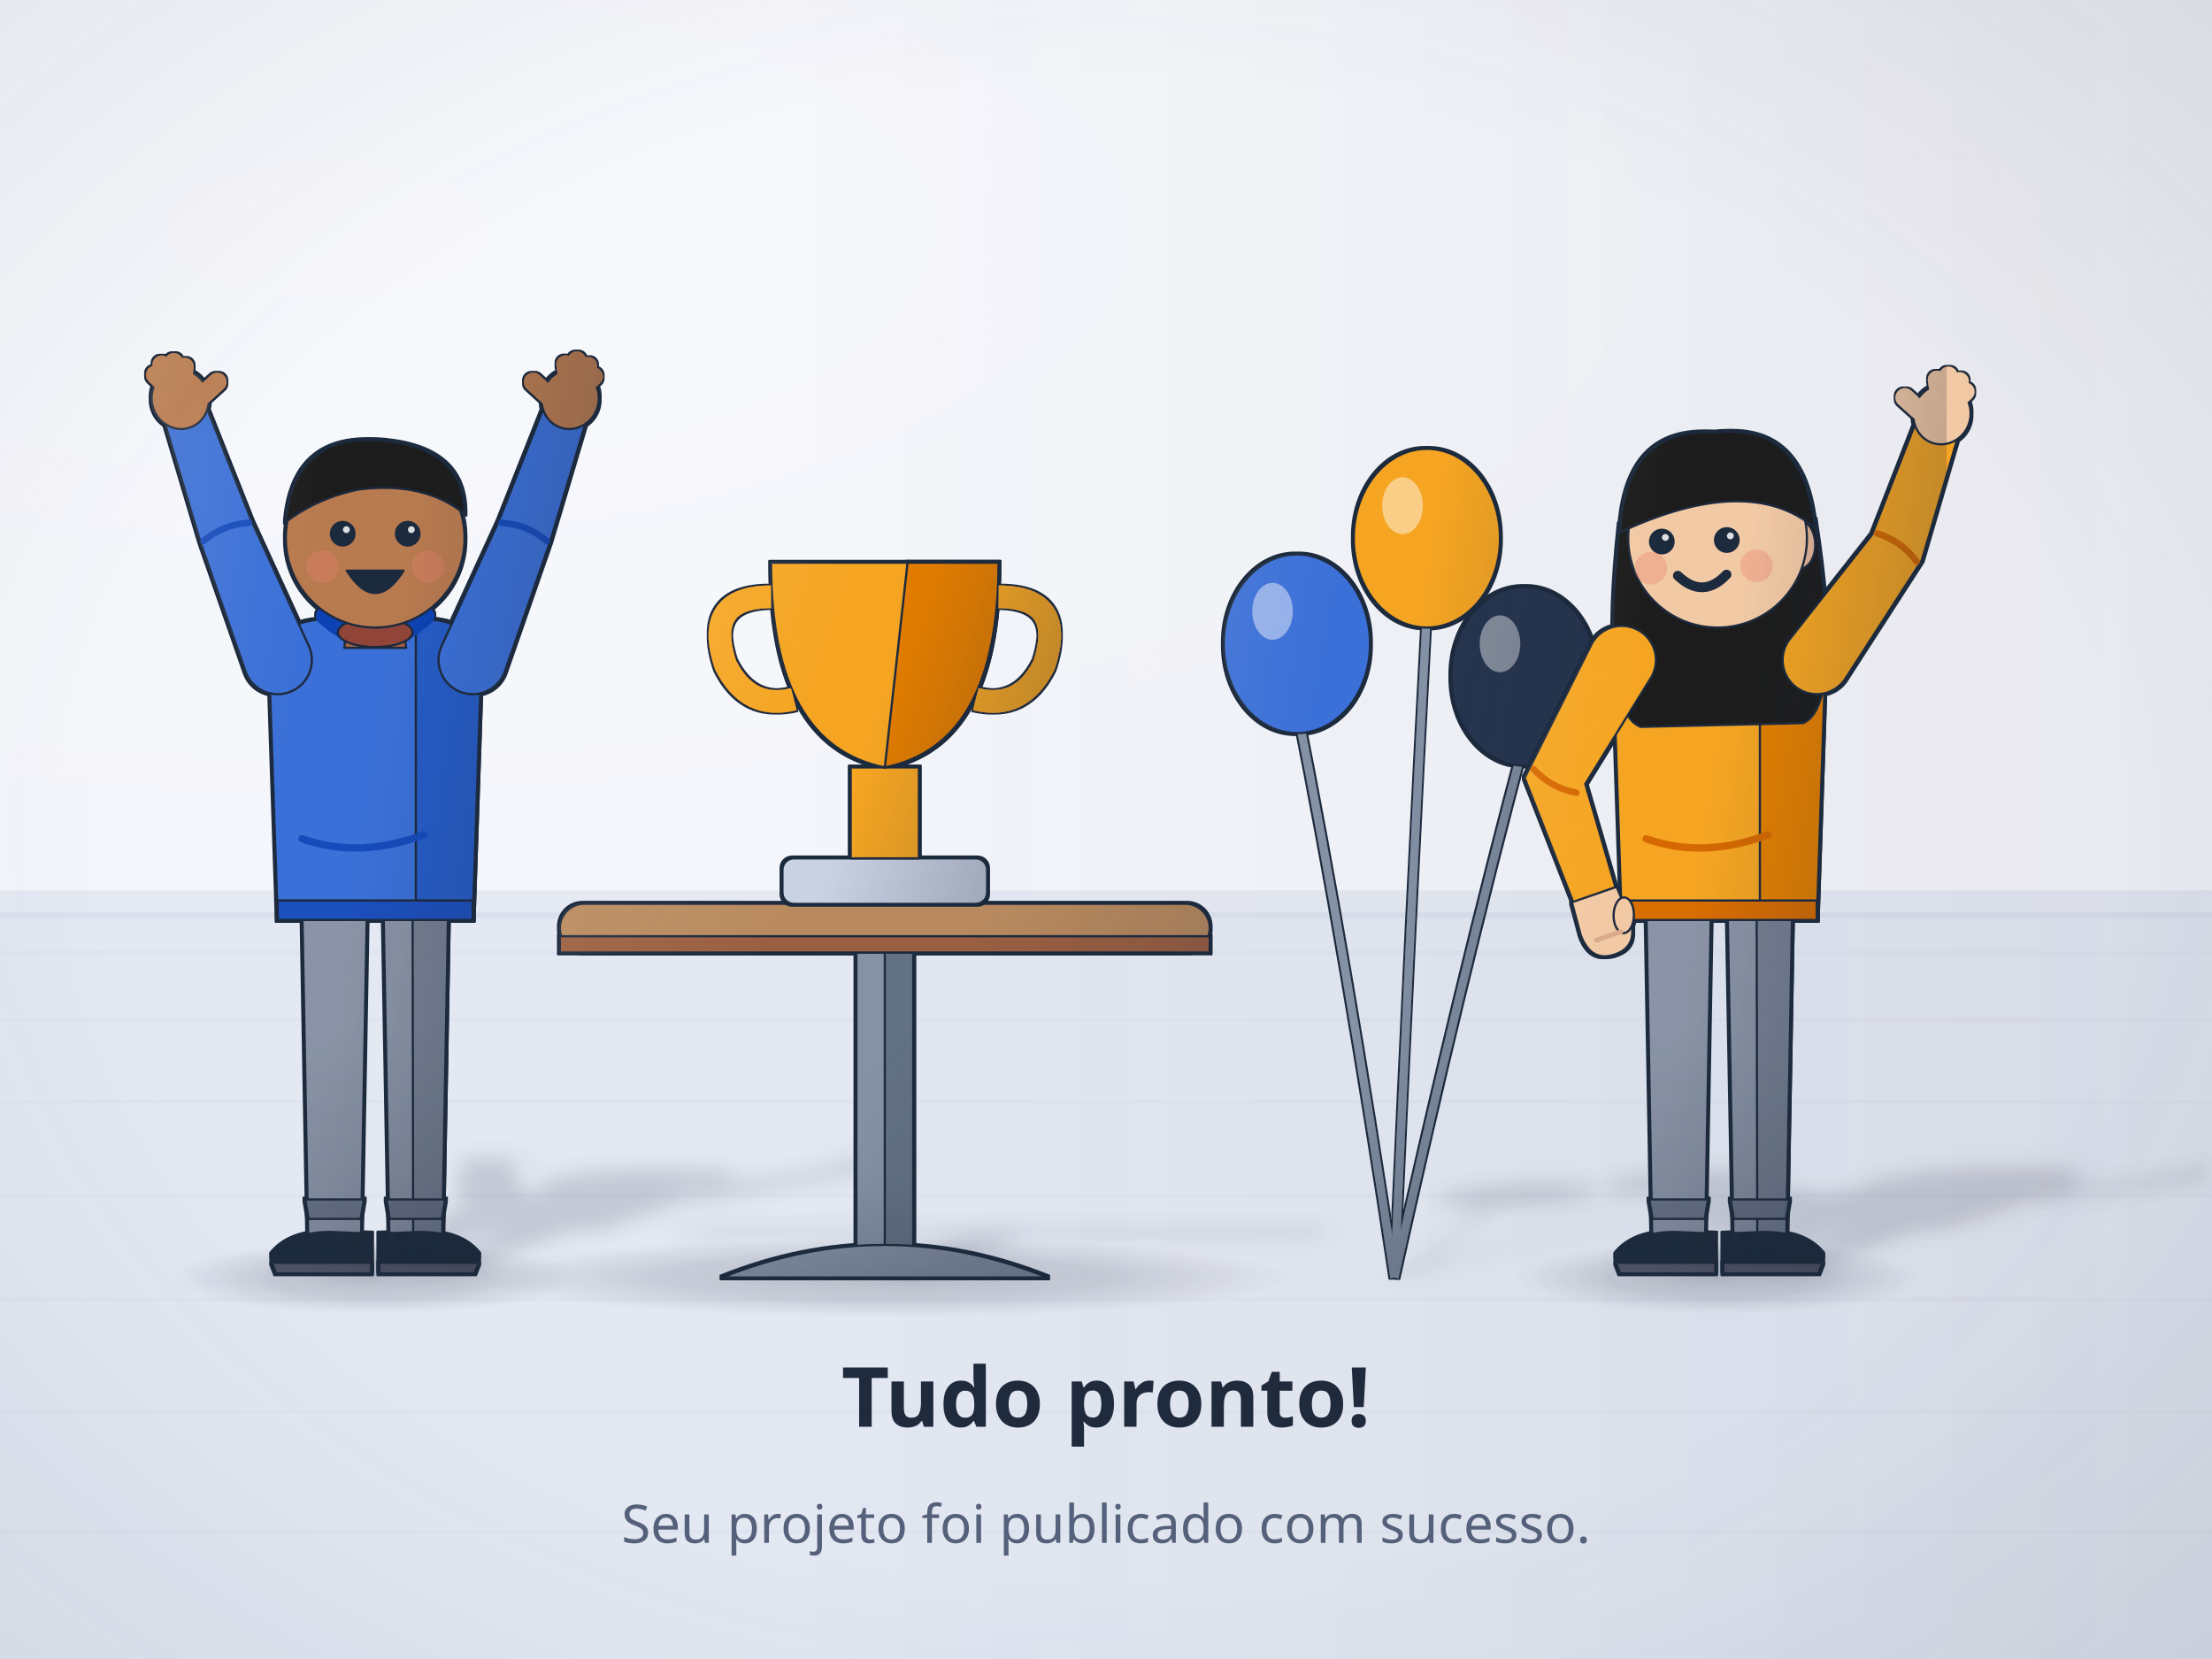
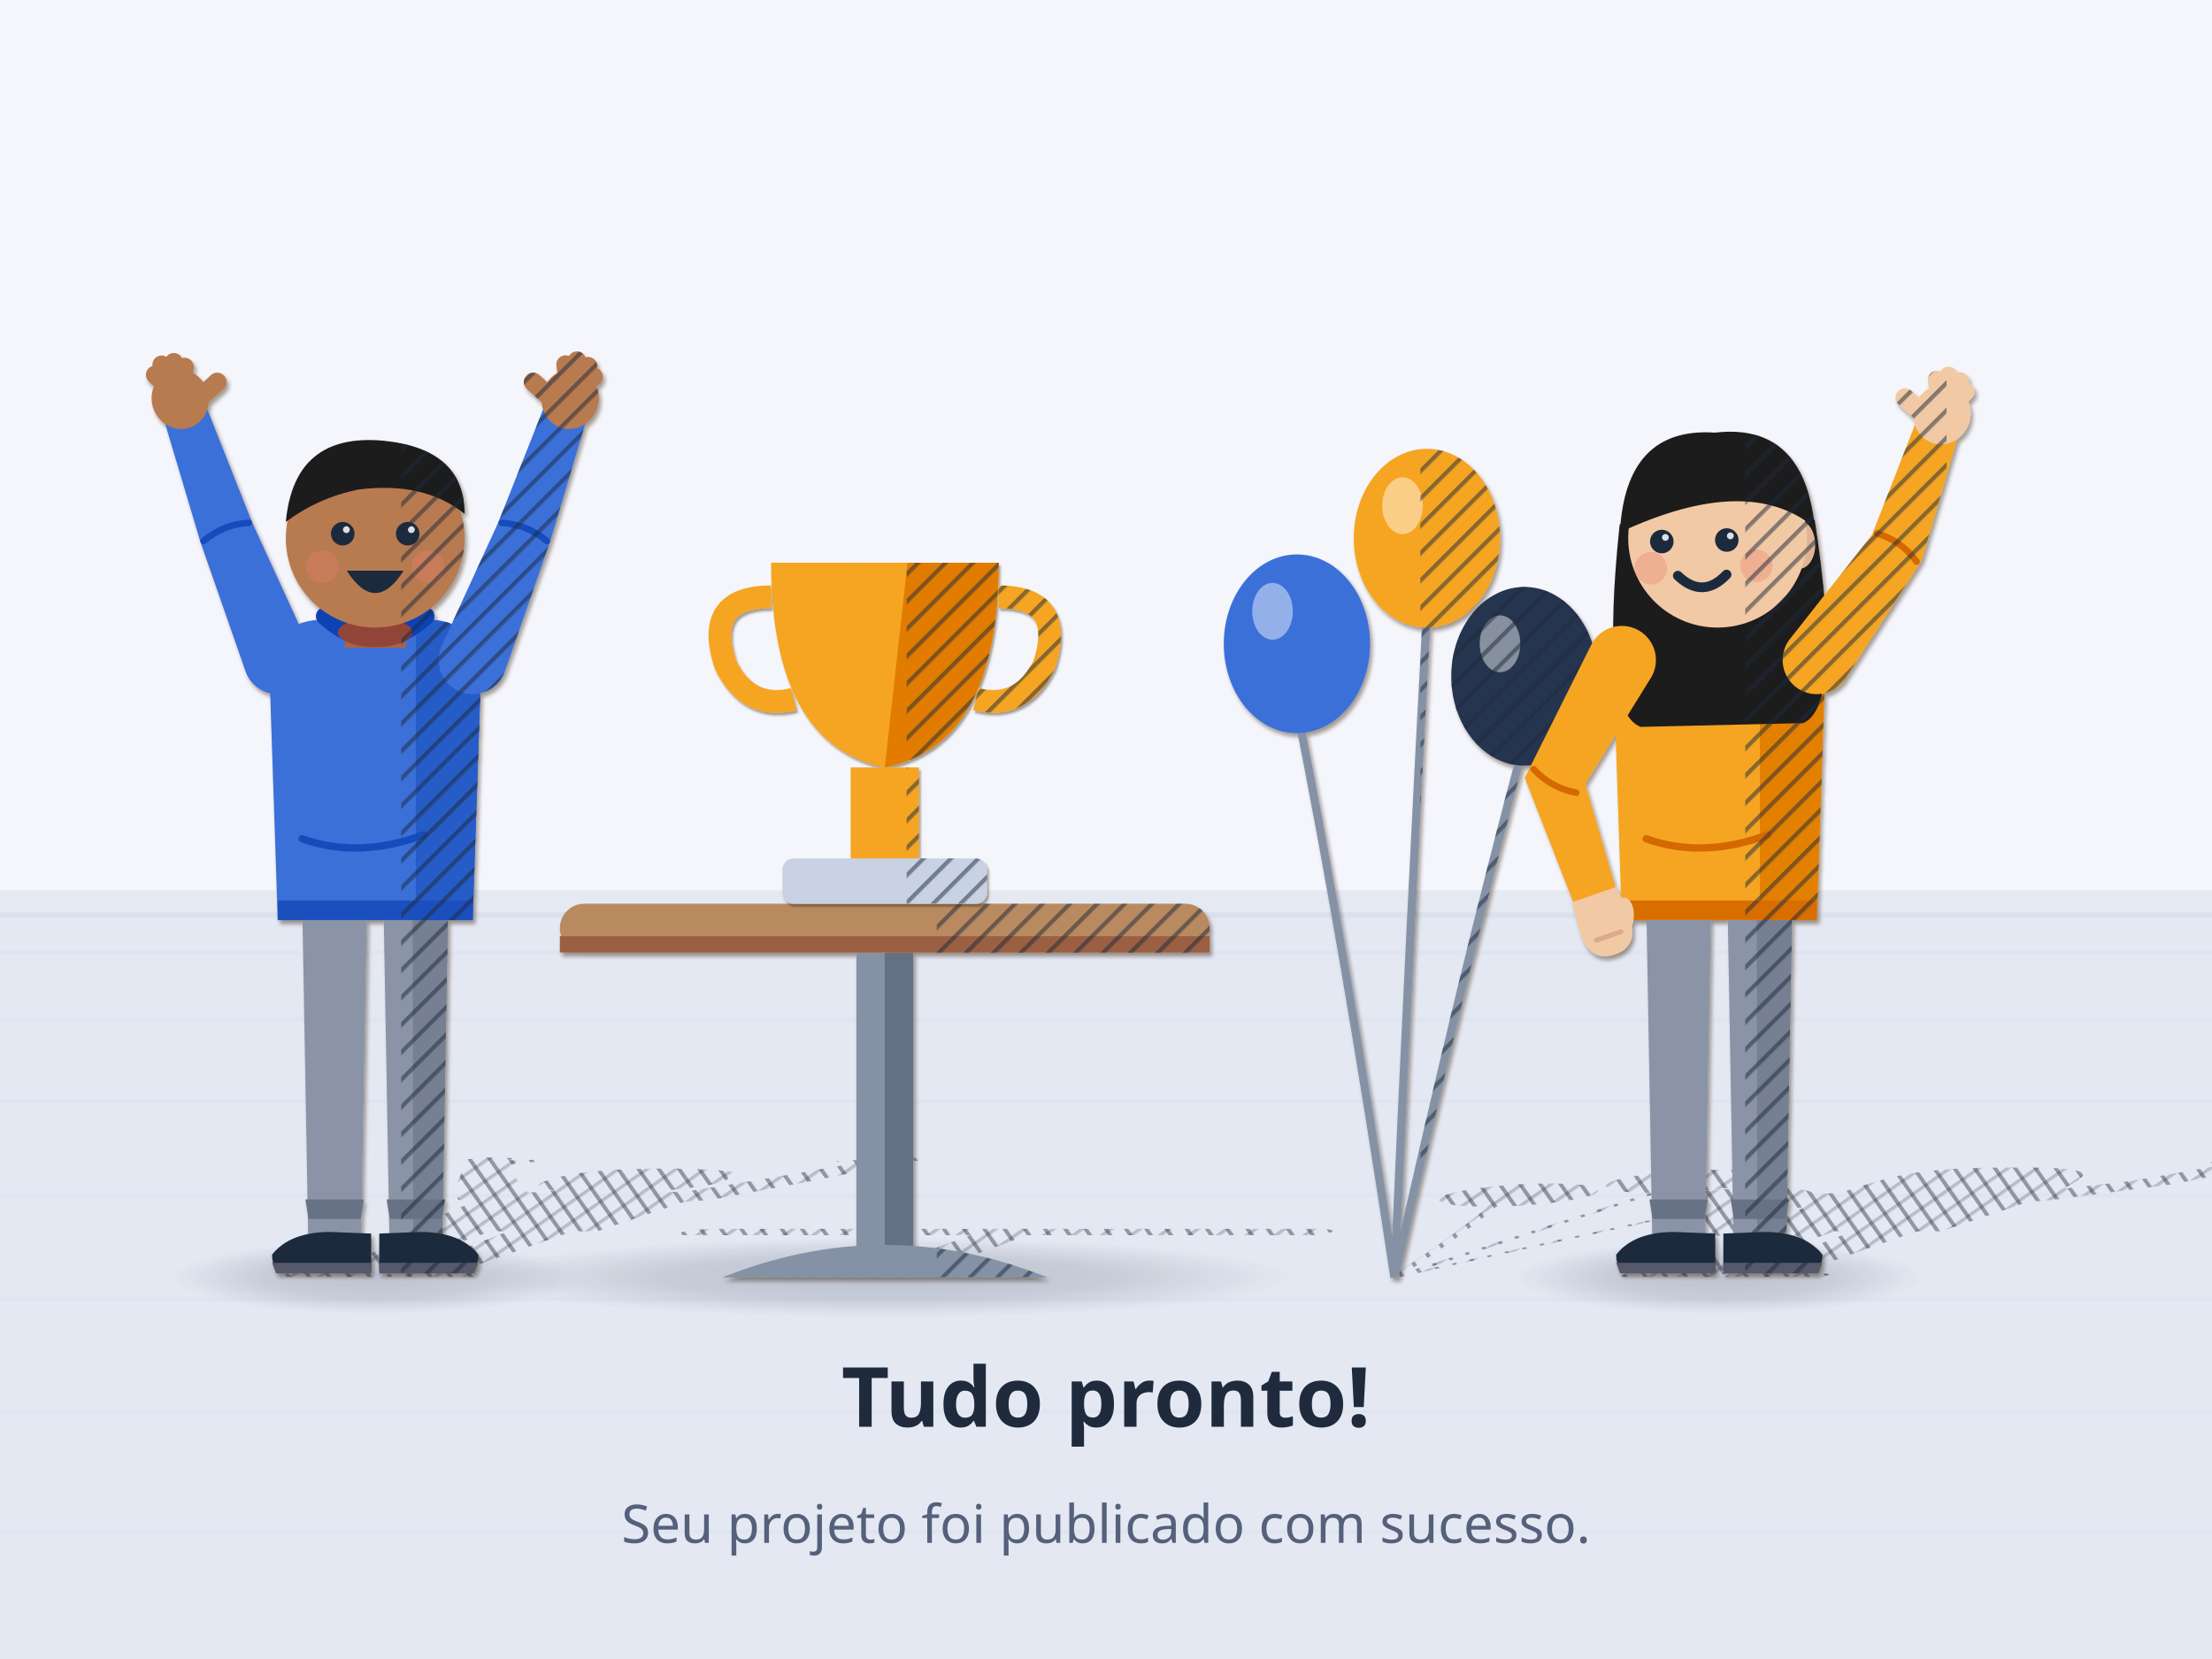
<svg xmlns="http://www.w3.org/2000/svg" width="800" height="600" viewBox="0 0 800 600">
  <defs>
    <linearGradient id="sky" x1="0" y1="0" x2="0" y2="1">
      <stop offset="0" stop-color="#DCEBF7" />
      <stop offset="0.55" stop-color="#e6f1f9" />
      <stop offset="0.85" stop-color="#EFF6FC" />
      <stop offset="1" stop-color="#EEF5FB" />
    </linearGradient>
    <filter id="dither">
      <feTurbulence type="fractalNoise" baseFrequency="0.8" numOctaves="1" stitchTiles="stitch" result="nz" />
      <feColorMatrix in="nz" type="matrix" values="0 0 0 0 0.5  0 0 0 0 0.5  0 0 0 0 0.5  0 0 0 0.012 0" result="d" />
      <feBlend in="SourceGraphic" in2="d" mode="soft-light" />
    </filter>
    <linearGradient id="ground" x1="0" y1="0" x2="0" y2="1">
      <stop offset="0" stop-color="#9CC793" />
      <stop offset="1" stop-color="#7AB582" />
    </linearGradient>
    <radialGradient id="cshadow">
      <stop offset="0" stop-color="rgb(31,42,61)" stop-opacity="0.195" />
      <stop offset="0.55" stop-color="rgb(31,42,61)" stop-opacity="0.143" />
      <stop offset="1" stop-color="rgb(31,42,61)" stop-opacity="0" />
    </radialGradient>
    <filter id="hazeFar" color-interpolation-filters="sRGB">
      <feColorMatrix type="matrix" values="0.92 0 0 0 0.077 0 0.92 0 0 0.077 0 0 0.92 0 0.079 0 0 0 1 0" />
    </filter>
    <filter id="hazeMid" color-interpolation-filters="sRGB">
      <feColorMatrix type="matrix" values="0.96 0 0 0 0.038 0 0.96 0 0 0.039 0 0 0.96 0 0.039 0 0 0 1 0" />
    </filter>
    <linearGradient id="lgLight" x1="0" y1="0" x2="1" y2="0.35">
-       <stop offset="0" stop-color="#FFF4DE" stop-opacity="0.130" />
+       <stop offset="0" stop-color="#FFF4DE" stop-opacity="0.156" />
      <stop offset="0.42" stop-color="#FFF4DE" stop-opacity="0" />
    </linearGradient>
    <linearGradient id="lgShade" x1="0" y1="0" x2="1" y2="0.35">
      <stop offset="0.6" stop-color="rgb(31,42,61)" stop-opacity="0" />
-       <stop offset="1" stop-color="rgb(31,42,61)" stop-opacity="0.250" />
+       <stop offset="1" stop-color="rgb(31,42,61)" stop-opacity="0.300" />
    </linearGradient>
    <linearGradient id="lgAO" x1="0" y1="0" x2="0" y2="1">
      <stop offset="0.72" stop-color="rgb(31,42,61)" stop-opacity="0" />
-       <stop offset="1" stop-color="rgb(31,42,61)" stop-opacity="0.160" />
+       <stop offset="1" stop-color="rgb(31,42,61)" stop-opacity="0.192" />
    </linearGradient>
    <filter id="toWhite" color-interpolation-filters="sRGB">
      <feColorMatrix values="0 0 0 0 1 0 0 0 0 1 0 0 0 0 1 0 0 0 1 0" />
    </filter>
    <filter id="castF" x="-30%" y="-30%" width="160%" height="160%" color-interpolation-filters="sRGB">
      <feColorMatrix values="0 0 0 0 0.122 0 0 0 0 0.165 0 0 0 0 0.239 0 0 0 1 0" />
      <feGaussianBlur stdDeviation="3.6" />
    </filter>
    <clipPath id="groundClip">
      <rect y="330.0" width="800" height="600" />
    </clipPath>
    <radialGradient id="glow" cx="0.15" cy="0.25" r="0.75">
-       <stop offset="0" stop-color="#FFF4DE" stop-opacity="0.275" />
+       <stop offset="0" stop-color="#FFF4DE" stop-opacity="0.330" />
      <stop offset="1" stop-color="#FFF4DE" stop-opacity="0" />
    </radialGradient>
    <linearGradient id="falloff" x1="0" y1="0" x2="1" y2="0">
      <stop offset="0.35" stop-color="rgb(31,42,61)" stop-opacity="0" />
-       <stop offset="1" stop-color="rgb(31,42,61)" stop-opacity="0.065" />
-     </linearGradient>
+       <stop offset="1" stop-color="rgb(31,42,61)" stop-opacity="0.078" />
+     </linearGradient>
+     <pattern id="hatchP" width="7" height="7" patternUnits="userSpaceOnUse" patternTransform="rotate(45)">
+       <rect x="0" y="0" width="1.5" height="7" fill="#1F2A3D" fill-opacity="0.5" />
+     </pattern>
+     <pattern id="hatchC" width="6" height="6" patternUnits="userSpaceOnUse" patternTransform="rotate(-35)">
+       <rect x="0" y="0" width="1.4" height="6" fill="#1F2A3D" fill-opacity="0.42" />
+       <rect x="0" y="0" width="6" height="1.2" fill="#1F2A3D" fill-opacity="0.22" />
+     </pattern>
    <radialGradient id="vignette" cx="0.5" cy="0.5" r="0.75">
      <stop offset="0.6" stop-color="rgb(31,42,61)" stop-opacity="0" />
-       <stop offset="1" stop-color="rgb(31,42,61)" stop-opacity="0.085" />
+       <stop offset="1" stop-color="rgb(31,42,61)" stop-opacity="0.102" />
    </radialGradient>
  </defs>
  <rect width="800" height="330" fill="#F4F6FB" filter="url(#dither)" />
  <rect y="330" width="800" height="270" fill="#E3E8F2" />
  <rect y="322" width="800" height="10" fill="#C9D2E3" fill-opacity="0.35" stroke-opacity="0.35" />
  <rect x="0" y="343.9" width="800" height="1.5" fill="#C9D2E3" fill-opacity="0.15" stroke-opacity="0.15" />
  <rect x="0" y="368.0" width="800" height="1.5" fill="#C9D2E3" fill-opacity="0.15" stroke-opacity="0.15" />
  <rect x="0" y="397.6" width="800" height="1.5" fill="#C9D2E3" fill-opacity="0.15" stroke-opacity="0.15" />
  <rect x="0" y="431.6" width="800" height="1.5" fill="#C9D2E3" fill-opacity="0.15" stroke-opacity="0.15" />
  <rect x="0" y="469.1" width="800" height="1.5" fill="#C9D2E3" fill-opacity="0.15" stroke-opacity="0.15" />
  <rect x="0" y="509.7" width="800" height="1.5" fill="#C9D2E3" fill-opacity="0.15" stroke-opacity="0.15" />
  <rect x="0" y="553.2" width="800" height="1.5" fill="#C9D2E3" fill-opacity="0.15" stroke-opacity="0.15" />
-   <rect width="800" height="330" fill="url(#glow)" style="mix-blend-mode: screen;" />
-   <rect width="800" height="600" fill="url(#falloff)" style="mix-blend-mode: multiply;" />
-   <g clip-path="url(#groundClip)" opacity="0.158" style="mix-blend-mode: multiply;">
-     <g filter="url(#castF)">
+   <mask id="castM" maskUnits="userSpaceOnUse" x="0" y="0" width="800" height="600">
+     <g filter="url(#toWhite)">
      <use href="#b_festa_mesa" transform="translate(320.0 462.0) matrix(1 0 -0.350 0.13 0 0) scale(2.938)" />
      <use href="#b_festa_baloes" transform="translate(504.3 462.0) matrix(1 0 -0.350 0.13 0 0) scale(2.938)" />
      <use href="#b_festa_pessoa1" transform="translate(135.7 462.0) matrix(1 0 -0.350 0.13 0 0) scale(2.938)" />
      <use href="#b_festa_pessoa2" transform="translate(621.8 462.0) matrix(1 0 -0.350 0.13 0 0) scale(2.938)" />
    </g>
+   </mask>
+   <g clip-path="url(#groundClip)">
+     <rect width="800" height="600" fill="url(#hatchC)" mask="url(#castM)" />
  </g>
  <g transform="translate(320.0 462.0) scale(2.938)">
    <ellipse cx="0" cy="0" rx="50.0" ry="4.9" fill="url(#cshadow)" />
  </g>
  <g style="isolation: isolate;">
-     <filter id="ol_festa_mesa" x="-15%" y="-15%" width="130%" height="130%">
-       <feMorphology in="SourceAlpha" operator="dilate" radius="0.613" result="d" />
-       <feOffset in="d" dx="0" dy="0" result="dm" />
-       <feOffset in="dm" dx="0" dy="0" result="dw" />
-       <feFlood flood-color="#1F2A3D" />
-       <feComposite in2="dw" operator="in" result="o" />
-       <feMerge>
-         <feMergeNode in="o" />
-         <feMergeNode in="SourceGraphic" />
-       </feMerge>
-     </filter>
-     <g filter="url(#ol_festa_mesa)">
+     <filter id="dr_festa_mesa" x="-20%" y="-20%" width="140%" height="150%">
+       <feGaussianBlur in="SourceAlpha" stdDeviation="0.749" />
+       <feOffset dx="0.851" dy="1.362" result="b" />
+       <feFlood flood-color="#2B1D10" flood-opacity="0.42" />
+       <feComposite in2="b" operator="in" result="sh" />
+       <feMerge>
+         <feMergeNode in="sh" />
+         <feMergeNode in="SourceGraphic" />
+       </feMerge>
+     </filter>
+     <g filter="url(#dr_festa_mesa)">
      <g id="festa_mesa" transform="translate(320.0 462.0) scale(2.938)">
        <g id="b_festa_mesa">
-           <g stroke="#1F2A3D" stroke-width="0.272" stroke-linejoin="round">
-             <rect x="-3.5" y="-40" width="7" height="37" rx="0" fill="#8592A6" stroke-width="0.272" />
-             <rect x="0" y="-40" width="3.5" height="37" rx="0" fill="#647185" stroke-width="0.272" />
-             <path d="M-20 0 Q0 -8 20 0 Z" fill="#8592A6" />
-             <rect x="-40" y="-46" width="80" height="6" rx="3" fill="#B98A5E" />
-             <rect x="-40" y="-42" width="80" height="2" rx="0" fill="#9B5E43" stroke-width="0.272" />
-           </g>
+           <rect x="-3.5" y="-40" width="7" height="37" rx="0" fill="#8592A6" />
+           <rect x="0" y="-40" width="3.5" height="37" rx="0" fill="#647185" />
+           <path d="M-20 0 Q0 -8 20 0 Z" fill="#8592A6" />
+           <rect x="-40" y="-46" width="80" height="6" rx="3" fill="#B98A5E" />
+           <rect x="-40" y="-42" width="80" height="2" rx="0" fill="#9B5E43" />
        </g>
      </g>
    </g>
    <mask id="mk_festa_mesa" maskUnits="userSpaceOnUse" x="155.5" y="299.8" width="329.0" height="162.2">
      <use href="#b_festa_mesa" transform="translate(320.0 462.0) scale(2.938)" filter="url(#toWhite)" />
    </mask>
    <g mask="url(#mk_festa_mesa)" opacity="1">
-       <rect x="155.5" y="299.8" width="329.0" height="162.2" fill="url(#lgLight)" style="mix-blend-mode: screen;" />
-       <rect x="155.5" y="299.8" width="329.0" height="162.2" fill="url(#lgShade)" style="mix-blend-mode: multiply;" />
-       <rect x="202.5" y="326.9" width="235.0" height="135.1" fill="url(#lgAO)" style="mix-blend-mode: multiply;" />
-     </g>
-   </g>
-   <g style="isolation: isolate;">
-     <filter id="ol_festa_baloes" x="-15%" y="-15%" width="130%" height="130%">
-       <feMorphology in="SourceAlpha" operator="dilate" radius="0.613" result="d" />
-       <feOffset in="d" dx="0" dy="0" result="dm" />
-       <feOffset in="dm" dx="0" dy="0" result="dw" />
-       <feFlood flood-color="#1F2A3D" />
-       <feComposite in2="dw" operator="in" result="o" />
-       <feMerge>
-         <feMergeNode in="o" />
-         <feMergeNode in="SourceGraphic" />
-       </feMerge>
-     </filter>
-     <g filter="url(#ol_festa_baloes)">
+       <rect x="338.8" y="299.8" width="145.7" height="162.2" fill="url(#hatchP)" />
+     </g>
+   </g>
+   <g style="isolation: isolate;">
+     <filter id="dr_festa_baloes" x="-20%" y="-20%" width="140%" height="150%">
+       <feGaussianBlur in="SourceAlpha" stdDeviation="0.749" />
+       <feOffset dx="0.851" dy="1.362" result="b" />
+       <feFlood flood-color="#2B1D10" flood-opacity="0.42" />
+       <feComposite in2="b" operator="in" result="sh" />
+       <feMerge>
+         <feMergeNode in="sh" />
+         <feMergeNode in="SourceGraphic" />
+       </feMerge>
+     </filter>
+     <g filter="url(#dr_festa_baloes)">
      <g id="festa_baloes" transform="translate(504.3 462.0) scale(2.938)">
        <g id="b_festa_baloes">
-           <g stroke="#1F2A3D" stroke-width="0.272" stroke-linejoin="round">
-             <path d="M0 0 Q-6 -40 -12 -70 M0 0 Q2 -45 4 -82 M0 0 Q8 -36 16 -66" stroke="#8592A6" stroke-width="1" fill="none" />
-             <ellipse cx="-12" cy="-78" rx="9" ry="11" fill="#3A6FD8" />
-             <ellipse cx="-15" cy="-82" rx="2.5" ry="3.5" fill="#FFFFFF" fill-opacity="0.45" stroke-opacity="0.45" stroke="none" />
-             <ellipse cx="4" cy="-91" rx="9" ry="11" fill="#F5A524" />
-             <ellipse cx="1" cy="-95" rx="2.5" ry="3.5" fill="#FFFFFF" fill-opacity="0.45" stroke-opacity="0.45" stroke="none" />
-             <ellipse cx="16" cy="-74" rx="9" ry="11" fill="#25344F" />
-             <ellipse cx="13" cy="-78" rx="2.5" ry="3.5" fill="#FFFFFF" fill-opacity="0.45" stroke-opacity="0.45" stroke="none" />
-           </g>
+           <path d="M0 0 Q-6 -40 -12 -70 M0 0 Q2 -45 4 -82 M0 0 Q8 -36 16 -66" stroke="#8592A6" stroke-width="1" fill="none" />
+           <ellipse cx="-12" cy="-78" rx="9" ry="11" fill="#3A6FD8" />
+           <ellipse cx="-15" cy="-82" rx="2.5" ry="3.5" fill="#FFFFFF" fill-opacity="0.45" stroke-opacity="0.45" />
+           <ellipse cx="4" cy="-91" rx="9" ry="11" fill="#F5A524" />
+           <ellipse cx="1" cy="-95" rx="2.5" ry="3.5" fill="#FFFFFF" fill-opacity="0.45" stroke-opacity="0.45" />
+           <ellipse cx="16" cy="-74" rx="9" ry="11" fill="#25344F" />
+           <ellipse cx="13" cy="-78" rx="2.5" ry="3.5" fill="#FFFFFF" fill-opacity="0.45" stroke-opacity="0.45" />
        </g>
      </g>
    </g>
    <mask id="mk_festa_baloes" maskUnits="userSpaceOnUse" x="422.0" y="109.5" width="164.5" height="352.5">
      <use href="#b_festa_baloes" transform="translate(504.3 462.0) scale(2.938)" filter="url(#toWhite)" />
    </mask>
    <g mask="url(#mk_festa_baloes)" opacity="1">
-       <rect x="422.0" y="109.5" width="164.5" height="352.5" fill="url(#lgLight)" style="mix-blend-mode: screen;" />
-       <rect x="422.0" y="109.5" width="164.5" height="352.5" fill="url(#lgShade)" style="mix-blend-mode: multiply;" />
-       <rect x="445.5" y="168.2" width="117.5" height="293.8" fill="url(#lgAO)" style="mix-blend-mode: multiply;" />
+       <rect x="513.7" y="109.5" width="72.8" height="352.5" fill="url(#hatchP)" />
    </g>
  </g>
  <g transform="translate(135.7 462.0) scale(2.938)">
    <ellipse cx="0" cy="0" rx="25.0" ry="4.5" fill="url(#cshadow)" />
  </g>
  <g style="isolation: isolate;">
-     <filter id="ol_festa_pessoa1" x="-15%" y="-15%" width="130%" height="130%">
-       <feMorphology in="SourceAlpha" operator="dilate" radius="0.613" result="d" />
-       <feOffset in="d" dx="0" dy="0" result="dm" />
-       <feOffset in="dm" dx="0" dy="0" result="dw" />
-       <feFlood flood-color="#1F2A3D" />
-       <feComposite in2="dw" operator="in" result="o" />
-       <feMerge>
-         <feMergeNode in="o" />
-         <feMergeNode in="SourceGraphic" />
-       </feMerge>
-     </filter>
-     <g filter="url(#ol_festa_pessoa1)">
+     <filter id="dr_festa_pessoa1" x="-20%" y="-20%" width="140%" height="150%">
+       <feGaussianBlur in="SourceAlpha" stdDeviation="0.749" />
+       <feOffset dx="0.851" dy="1.362" result="b" />
+       <feFlood flood-color="#2B1D10" flood-opacity="0.42" />
+       <feComposite in2="b" operator="in" result="sh" />
+       <feMerge>
+         <feMergeNode in="sh" />
+         <feMergeNode in="SourceGraphic" />
+       </feMerge>
+     </filter>
+     <g filter="url(#dr_festa_pessoa1)">
      <g id="festa_pessoa1" transform="translate(135.7 462.0) scale(2.938)">
        <g id="b_festa_pessoa1">
-           <g stroke="#1F2A3D" stroke-width="0.272" stroke-linejoin="round">
-             <g transform="scale(1 1)">
-               <path d="M-9 -47 L-1 -47 L-1.8 -2 L-8.2 -2 Z" fill="#8A94A6" />
-               <path d="M1 -47 L9 -47 L8.2 -2 L1.8 -2 Z" fill="#8A94A6" />
-               <path d="M4.6 -47 L9 -47 L8.2 -2 L4.68 -2 Z" fill="#768092" />
-               <path d="M-8.6 -9.6 L-1.4 -9.6 L-1.8 -7.2 L-8.2 -7.2 Z" fill="#687285" />
-               <path d="M1.4 -9.6 L8.6 -9.6 L8.2 -7.2 L1.8 -7.2 Z" fill="#687285" />
-               <path d="M-0.5 -5.4 L-0.5 -0.8 L-11 -0.8 Q-12.7 -0.8 -12.7 -2.8 Q-10.5 -5.6 -5.5 -5.6 Z" fill="#1F2A3D" />
-               <path d="M-0.5 -1.8 L-12.7 -1.8 L-12.2 -0.5 L-0.5 -0.5 Z" fill="#56586C" />
-               <path d="M0.5 -5.4 L0.5 -0.8 L11 -0.8 Q12.7 -0.8 12.7 -2.8 Q10.5 -5.6 5.5 -5.6 Z" fill="#1F2A3D" />
-               <path d="M0.5 -1.8 L12.7 -1.8 L12.2 -0.5 L0.5 -0.5 Z" fill="#56586C" />
-               <path d="M-13 -74 Q-13 -81 -6 -81 L6 -81 Q13 -81 13 -74 L12 -44 L-12 -44 Z" fill="#3A6FD8" />
-               <path d="M5 -81 L6 -81 Q13 -81 13 -74 L12 -44 L5 -44 Z" fill="#255BC7" />
-               <path d="M-6 -81 Q0 -76 6 -81" stroke="#1147B8" stroke-width="1.5" fill="none" />
-               <path d="M-12 -46.4 L12 -46.4 L12 -44 L-12 -44 Z" fill="#1A4FBE" />
-               <path d="M-9 -54 Q-2 -51.5 6 -54.5" stroke="#164CBC" stroke-width="0.9" fill="none" stroke-linecap="round" />
-               <path d="M-6.2 -81.4 Q0 -75.8 6.2 -81.4" stroke="#0B42B4" stroke-width="2.2" fill="none" stroke-linecap="round" />
+           <g transform="scale(1 1)">
+             <path d="M-9 -47 L-1 -47 L-1.8 -2 L-8.2 -2 Z" fill="#8A94A6" />
+             <path d="M1 -47 L9 -47 L8.2 -2 L1.8 -2 Z" fill="#8A94A6" />
+             <path d="M4.6 -47 L9 -47 L8.2 -2 L4.68 -2 Z" fill="#768092" />
+             <path d="M-8.6 -9.6 L-1.4 -9.6 L-1.8 -7.2 L-8.2 -7.2 Z" fill="#687285" />
+             <path d="M1.4 -9.6 L8.6 -9.6 L8.2 -7.2 L1.8 -7.2 Z" fill="#687285" />
+             <path d="M-0.5 -5.4 L-0.5 -0.8 L-11 -0.8 Q-12.7 -0.8 -12.7 -2.8 Q-10.5 -5.6 -5.5 -5.6 Z" fill="#1F2A3D" />
+             <path d="M-0.5 -1.8 L-12.7 -1.8 L-12.2 -0.5 L-0.5 -0.5 Z" fill="#56586C" />
+             <path d="M0.5 -5.4 L0.5 -0.8 L11 -0.8 Q12.7 -0.8 12.7 -2.8 Q10.5 -5.6 5.5 -5.6 Z" fill="#1F2A3D" />
+             <path d="M0.5 -1.8 L12.7 -1.8 L12.2 -0.5 L0.5 -0.5 Z" fill="#56586C" />
+             <path d="M-13 -74 Q-13 -81 -6 -81 L6 -81 Q13 -81 13 -74 L12 -44 L-12 -44 Z" fill="#3A6FD8" />
+             <path d="M5 -81 L6 -81 Q13 -81 13 -74 L12 -44 L5 -44 Z" fill="#255BC7" />
+             <path d="M-6 -81 Q0 -76 6 -81" stroke="#1147B8" stroke-width="1.5" fill="none" />
+             <path d="M-12 -46.4 L12 -46.4 L12 -44 L-12 -44 Z" fill="#1A4FBE" />
+             <path d="M-9 -54 Q-2 -51.5 6 -54.5" stroke="#164CBC" stroke-width="0.9" fill="none" stroke-linecap="round" />
+             <path d="M-6.2 -81.4 Q0 -75.8 6.2 -81.4" stroke="#0B42B4" stroke-width="2.2" fill="none" stroke-linecap="round" />
+           </g>
+           <g transform="translate(0 0) scale(1) rotate(0 0 -82)">
+             <path d="M-3 -85 L3 -85 L3.8 -77.5 L-3.8 -77.5 Z" fill="#A86344" />
+             <ellipse cx="0" cy="-79.4" rx="4.6" ry="1.8" fill="#914538" />
+             <circle cx="0" cy="-91" r="11" fill="#B87A50" />
+             <path d="M-11 -93 Q-10 -104 1 -103 Q11 -102 11 -94 Q6 -98 -2 -97 Q-7 -96 -11 -93 Z" fill="#1E1A1A" />
+             <circle cx="-4" cy="-91.55" r="1.45" fill="#1F2A3D" />
+             <circle cx="-3.55" cy="-92.05" r="0.42" fill="#FFFFFF" fill-opacity="0.85" stroke-opacity="0.85" />
+             <circle cx="4" cy="-91.55" r="1.45" fill="#1F2A3D" />
+             <circle cx="4.45" cy="-92.05" r="0.42" fill="#FFFFFF" fill-opacity="0.85" stroke-opacity="0.85" />
+             <path d="M-3.5 -87 Q0 -81.5 3.5 -87 Z" fill="#1F2A3D" />
+             <circle cx="-6.5" cy="-87.5" r="2" fill="#E9806E" fill-opacity="0.35" stroke-opacity="0.35" />
+             <circle cx="6.5" cy="-87.5" r="2" fill="#E9806E" fill-opacity="0.35" stroke-opacity="0.35" />
+           </g>
+           <g transform="scale(1 1)">
+             <path d="M-8.1 -77.57L-8.1 -77.57L-15.16 -92.96L-21.03 -107.77A2.7 2.7 0 0 0 -26.13 -106.01L-26.13 -106.01L-21.53 -90.58L-15.9 -74.43A4.2 4.2 0 0 0 -8.1 -77.57Z" fill="#3A6FD8" />
+             <path d="M-15.56 -92.89 Q-18.72 -92.7 -21.13 -90.65" stroke="#164CBC" stroke-width="0.8" fill="none" stroke-linecap="round" />
+             <g transform="translate(-23.58 -106.89) rotate(-109.1)">
+               <ellipse cx="1.3" cy="0" rx="3.7" ry="3.5" fill="#B87A50" />
+               <path d="M3 -0.86 L5.14 -1.95" stroke="#B87A50" stroke-width="2.25" stroke-linecap="round" />
+               <path d="M3 -0.3 L6.06 -0.78" stroke="#B87A50" stroke-width="2.25" stroke-linecap="round" />
+               <path d="M3 0.3 L5.86 0.75" stroke="#B87A50" stroke-width="2.25" stroke-linecap="round" />
+               <path d="M3 0.86 L4.87 1.82" stroke="#B87A50" stroke-width="2.25" stroke-linecap="round" />
+               <path d="M0.6 2.2 L1.8 5" stroke="#B87A50" stroke-width="2.3" stroke-linecap="round" />
            </g>
-             <g transform="translate(0 0) scale(1) rotate(0 0 -82)">
-               <path d="M-3 -85 L3 -85 L3.8 -77.5 L-3.8 -77.5 Z" fill="#A86344" />
-               <ellipse cx="0" cy="-79.4" rx="4.6" ry="1.8" fill="#914538" stroke-width="0.272" />
-               <circle cx="0" cy="-91" r="11" fill="#B87A50" />
-               <path d="M-11 -93 Q-10 -104 1 -103 Q11 -102 11 -94 Q6 -98 -2 -97 Q-7 -96 -11 -93 Z" fill="#1E1A1A" />
-               <circle cx="-4" cy="-91.55" r="1.45" fill="#1F2A3D" stroke-width="0.272" />
-               <circle cx="-3.55" cy="-92.05" r="0.42" fill="#FFFFFF" fill-opacity="0.85" stroke-opacity="0.85" stroke="none" />
-               <circle cx="4" cy="-91.55" r="1.45" fill="#1F2A3D" stroke-width="0.272" />
-               <circle cx="4.45" cy="-92.05" r="0.42" fill="#FFFFFF" fill-opacity="0.85" stroke-opacity="0.85" stroke="none" />
-               <path d="M-3.5 -87 Q0 -81.5 3.5 -87 Z" fill="#1F2A3D" />
-               <circle cx="-6.5" cy="-87.5" r="2" fill="#E9806E" fill-opacity="0.35" stroke-opacity="0.35" stroke="none" />
-               <circle cx="6.5" cy="-87.5" r="2" fill="#E9806E" fill-opacity="0.35" stroke-opacity="0.35" stroke="none" />
-             </g>
-             <g transform="scale(1 1)">
-               <path d="M-8.1 -77.57L-8.1 -77.57L-15.16 -92.96L-21.03 -107.77A2.7 2.7 0 0 0 -26.13 -106.01L-26.13 -106.01L-21.53 -90.58L-15.9 -74.43A4.2 4.2 0 0 0 -8.1 -77.57Z" fill="#3A6FD8" />
-               <path d="M-15.56 -92.89 Q-18.72 -92.7 -21.13 -90.65" stroke="#164CBC" stroke-width="0.8" fill="none" stroke-linecap="round" />
-               <g transform="translate(-23.58 -106.89) rotate(-109.1)">
-                 <ellipse cx="1.3" cy="0" rx="3.7" ry="3.5" fill="#B87A50" />
-                 <path d="M3 -0.86 L5.14 -1.95" stroke="#B87A50" stroke-width="2.25" stroke-linecap="round" />
-                 <path d="M3 -0.3 L6.06 -0.78" stroke="#B87A50" stroke-width="2.25" stroke-linecap="round" />
-                 <path d="M3 0.3 L5.86 0.75" stroke="#B87A50" stroke-width="2.25" stroke-linecap="round" />
-                 <path d="M3 0.86 L4.87 1.82" stroke="#B87A50" stroke-width="2.25" stroke-linecap="round" />
-                 <path d="M0.6 2.2 L1.8 5" stroke="#B87A50" stroke-width="2.3" stroke-linecap="round" />
-               </g>
-               <path d="M15.9 -74.43L15.9 -74.43L21.53 -90.58L26.13 -106.01A2.7 2.7 0 0 0 21.03 -107.77L21.03 -107.77L15.16 -92.96L8.1 -77.57A4.2 4.2 0 0 0 15.9 -74.43Z" fill="#3A6FD8" />
-               <path d="M21.13 -90.65 Q18.72 -92.7 15.56 -92.89" stroke="#164CBC" stroke-width="0.8" fill="none" stroke-linecap="round" />
-               <g transform="translate(23.58 -106.89) rotate(-70.9)">
-                 <ellipse cx="1.3" cy="0" rx="3.7" ry="3.5" fill="#B87A50" />
-                 <path d="M3 -0.86 L5.14 -1.95" stroke="#B87A50" stroke-width="2.25" stroke-linecap="round" />
-                 <path d="M3 -0.3 L6.06 -0.78" stroke="#B87A50" stroke-width="2.25" stroke-linecap="round" />
-                 <path d="M3 0.3 L5.86 0.75" stroke="#B87A50" stroke-width="2.25" stroke-linecap="round" />
-                 <path d="M3 0.86 L4.87 1.82" stroke="#B87A50" stroke-width="2.25" stroke-linecap="round" />
-                 <path d="M0.6 -2.2 L1.8 -5" stroke="#B87A50" stroke-width="2.3" stroke-linecap="round" />
-               </g>
+             <path d="M15.9 -74.43L15.9 -74.43L21.53 -90.58L26.13 -106.01A2.7 2.7 0 0 0 21.03 -107.77L21.03 -107.77L15.16 -92.96L8.1 -77.57A4.2 4.2 0 0 0 15.9 -74.43Z" fill="#3A6FD8" />
+             <path d="M21.13 -90.65 Q18.72 -92.7 15.56 -92.89" stroke="#164CBC" stroke-width="0.8" fill="none" stroke-linecap="round" />
+             <g transform="translate(23.58 -106.89) rotate(-70.9)">
+               <ellipse cx="1.3" cy="0" rx="3.7" ry="3.5" fill="#B87A50" />
+               <path d="M3 -0.86 L5.14 -1.95" stroke="#B87A50" stroke-width="2.25" stroke-linecap="round" />
+               <path d="M3 -0.3 L6.06 -0.78" stroke="#B87A50" stroke-width="2.25" stroke-linecap="round" />
+               <path d="M3 0.3 L5.86 0.75" stroke="#B87A50" stroke-width="2.25" stroke-linecap="round" />
+               <path d="M3 0.86 L4.87 1.82" stroke="#B87A50" stroke-width="2.25" stroke-linecap="round" />
+               <path d="M0.6 -2.2 L1.8 -5" stroke="#B87A50" stroke-width="2.3" stroke-linecap="round" />
            </g>
          </g>
        </g>
      </g>
    </g>
    <mask id="mk_festa_pessoa1" maskUnits="userSpaceOnUse" x="53.5" y="81.3" width="164.5" height="380.7">
      <use href="#b_festa_pessoa1" transform="translate(135.7 462.0) scale(2.938)" filter="url(#toWhite)" />
    </mask>
    <g mask="url(#mk_festa_pessoa1)" opacity="1">
-       <rect x="53.5" y="81.3" width="164.5" height="380.7" fill="url(#lgLight)" style="mix-blend-mode: screen;" />
-       <rect x="53.5" y="81.3" width="164.5" height="380.7" fill="url(#lgShade)" style="mix-blend-mode: multiply;" />
-       <rect x="77.0" y="144.7" width="117.5" height="317.3" fill="url(#lgAO)" style="mix-blend-mode: multiply;" />
+       <rect x="145.1" y="81.3" width="72.9" height="380.7" fill="url(#hatchP)" />
    </g>
  </g>
  <g transform="translate(621.8 462.0) scale(2.938)">
    <ellipse cx="0" cy="0" rx="25.0" ry="4.5" fill="url(#cshadow)" />
  </g>
  <g style="isolation: isolate;">
-     <filter id="ol_festa_pessoa2" x="-15%" y="-15%" width="130%" height="130%">
-       <feMorphology in="SourceAlpha" operator="dilate" radius="0.613" result="d" />
-       <feOffset in="d" dx="0" dy="0" result="dm" />
-       <feOffset in="dm" dx="0" dy="0" result="dw" />
-       <feFlood flood-color="#1F2A3D" />
-       <feComposite in2="dw" operator="in" result="o" />
-       <feMerge>
-         <feMergeNode in="o" />
-         <feMergeNode in="SourceGraphic" />
-       </feMerge>
-     </filter>
-     <g filter="url(#ol_festa_pessoa2)">
+     <filter id="dr_festa_pessoa2" x="-20%" y="-20%" width="140%" height="150%">
+       <feGaussianBlur in="SourceAlpha" stdDeviation="0.749" />
+       <feOffset dx="0.851" dy="1.362" result="b" />
+       <feFlood flood-color="#2B1D10" flood-opacity="0.42" />
+       <feComposite in2="b" operator="in" result="sh" />
+       <feMerge>
+         <feMergeNode in="sh" />
+         <feMergeNode in="SourceGraphic" />
+       </feMerge>
+     </filter>
+     <g filter="url(#dr_festa_pessoa2)">
      <g id="festa_pessoa2" transform="translate(621.8 462.0) scale(2.938)">
        <g id="b_festa_pessoa2">
-           <g stroke="#1F2A3D" stroke-width="0.272" stroke-linejoin="round">
-             <g transform="scale(1 1)">
-               <path d="M-9 -47 L-1 -47 L-1.8 -2 L-8.2 -2 Z" fill="#8A94A6" />
-               <path d="M1 -47 L9 -47 L8.2 -2 L1.8 -2 Z" fill="#8A94A6" />
-               <path d="M4.6 -47 L9 -47 L8.2 -2 L4.68 -2 Z" fill="#768092" />
-               <path d="M-8.6 -9.6 L-1.4 -9.6 L-1.8 -7.2 L-8.2 -7.2 Z" fill="#687285" />
-               <path d="M1.4 -9.6 L8.6 -9.6 L8.2 -7.2 L1.8 -7.2 Z" fill="#687285" />
-               <path d="M-0.5 -5.4 L-0.5 -0.8 L-11 -0.8 Q-12.7 -0.8 -12.7 -2.8 Q-10.5 -5.6 -5.5 -5.6 Z" fill="#1F2A3D" />
-               <path d="M-0.5 -1.8 L-12.7 -1.8 L-12.2 -0.5 L-0.5 -0.5 Z" fill="#56586C" />
-               <path d="M0.5 -5.4 L0.5 -0.8 L11 -0.8 Q12.7 -0.8 12.7 -2.8 Q10.5 -5.6 5.5 -5.6 Z" fill="#1F2A3D" />
-               <path d="M0.5 -1.8 L12.7 -1.8 L12.2 -0.5 L0.5 -0.5 Z" fill="#56586C" />
-               <path d="M-13 -74 Q-13 -81 -6 -81 L6 -81 Q13 -81 13 -74 L12 -44 L-12 -44 Z" fill="#F5A524" />
-               <path d="M5 -81 L6 -81 Q13 -81 13 -74 L12 -44 L5 -44 Z" fill="#E48000" />
-               <path d="M-6 -81 Q0 -76 6 -81" stroke="#D05F00" stroke-width="1.5" fill="none" />
-               <path d="M-12 -46.4 L12 -46.4 L12 -44 L-12 -44 Z" fill="#D86D00" />
-               <path d="M-9 -54 Q-2 -51.5 6 -54.5" stroke="#D56800" stroke-width="0.9" fill="none" stroke-linecap="round" />
-               <path d="M-6.2 -81.4 Q0 -75.8 6.2 -81.4" stroke="#CB5700" stroke-width="2.2" fill="none" stroke-linecap="round" />
+           <g transform="scale(1 1)">
+             <path d="M-9 -47 L-1 -47 L-1.8 -2 L-8.2 -2 Z" fill="#8A94A6" />
+             <path d="M1 -47 L9 -47 L8.2 -2 L1.8 -2 Z" fill="#8A94A6" />
+             <path d="M4.6 -47 L9 -47 L8.2 -2 L4.68 -2 Z" fill="#768092" />
+             <path d="M-8.6 -9.6 L-1.4 -9.6 L-1.8 -7.2 L-8.2 -7.2 Z" fill="#687285" />
+             <path d="M1.4 -9.6 L8.6 -9.6 L8.2 -7.2 L1.8 -7.2 Z" fill="#687285" />
+             <path d="M-0.5 -5.4 L-0.5 -0.8 L-11 -0.8 Q-12.7 -0.8 -12.7 -2.8 Q-10.5 -5.6 -5.5 -5.6 Z" fill="#1F2A3D" />
+             <path d="M-0.5 -1.8 L-12.7 -1.8 L-12.2 -0.5 L-0.5 -0.5 Z" fill="#56586C" />
+             <path d="M0.5 -5.4 L0.5 -0.8 L11 -0.8 Q12.7 -0.8 12.7 -2.8 Q10.5 -5.6 5.5 -5.6 Z" fill="#1F2A3D" />
+             <path d="M0.5 -1.8 L12.7 -1.8 L12.2 -0.5 L0.5 -0.5 Z" fill="#56586C" />
+             <path d="M-13 -74 Q-13 -81 -6 -81 L6 -81 Q13 -81 13 -74 L12 -44 L-12 -44 Z" fill="#F5A524" />
+             <path d="M5 -81 L6 -81 Q13 -81 13 -74 L12 -44 L5 -44 Z" fill="#E48000" />
+             <path d="M-6 -81 Q0 -76 6 -81" stroke="#D05F00" stroke-width="1.5" fill="none" />
+             <path d="M-12 -46.4 L12 -46.4 L12 -44 L-12 -44 Z" fill="#D86D00" />
+             <path d="M-9 -54 Q-2 -51.5 6 -54.5" stroke="#D56800" stroke-width="0.9" fill="none" stroke-linecap="round" />
+             <path d="M-6.2 -81.4 Q0 -75.8 6.2 -81.4" stroke="#CB5700" stroke-width="2.2" fill="none" stroke-linecap="round" />
+           </g>
+           <g transform="translate(0 0) scale(1) rotate(-1.34 0 -82)">
+             <path d="M-3 -85 L3 -85 L3.8 -77.5 L-3.8 -77.5 Z" fill="#DAAA8D" />
+             <ellipse cx="0" cy="-79.4" rx="4.6" ry="1.8" fill="#B98270" />
+             <path d="M-12 -93 Q-15 -70 -10 -68 L10 -68 Q15 -70 12 -93 Z" fill="#1E1A1A" />
+             <ellipse cx="10" cy="-90" rx="2" ry="3" fill="#E2B495" />
+             <circle cx="0" cy="-91" r="11" fill="#F2C9A5" />
+             <path d="M-12 -92 Q-11 -105 0 -104 Q11 -105 12 -92 Q4 -99 -12 -92 Z" fill="#1E1A1A" />
+             <circle cx="-6.87" cy="-90.75" r="1.45" fill="#1F2A3D" />
+             <circle cx="-6.42" cy="-91.25" r="0.42" fill="#FFFFFF" fill-opacity="0.85" stroke-opacity="0.85" />
+             <circle cx="1.13" cy="-90.75" r="1.45" fill="#1F2A3D" />
+             <circle cx="1.58" cy="-91.25" r="0.42" fill="#FFFFFF" fill-opacity="0.85" stroke-opacity="0.85" />
+             <path d="M-5 -86.5 Q-2 -83.5 1 -86.5" stroke="#1F2A3D" stroke-width="1.2" fill="none" stroke-linecap="round" />
+             <circle cx="-8.3" cy="-87.5" r="2" fill="#E9806E" fill-opacity="0.35" stroke-opacity="0.35" />
+             <circle cx="4.7" cy="-87.5" r="2" fill="#E9806E" fill-opacity="0.35" stroke-opacity="0.35" />
+           </g>
+           <g transform="scale(1 1)">
+             <path d="M-15.68 -78.03L-15.68 -78.03L-23.95 -61.5L-17.55 -45.12A2.7 2.7 0 0 0 -12.45 -46.88L-12.45 -46.88L-16.5 -60.75L-8.32 -73.97A4.2 4.2 0 0 0 -15.68 -78.03Z" fill="#F5A524" />
+             <path d="M-22.85 -62.57 Q-20.71 -60.25 -17.6 -59.67" stroke="#D56800" stroke-width="0.8" fill="none" stroke-linecap="round" />
+             <g transform="translate(-15 -46) rotate(70.94)">
+               <ellipse cx="1.2" cy="-0.9" rx="1.9" ry="1.3" fill="#DAAA8D" transform="rotate(30 1.2 -0.9)" />
+               <path d="M-1.2 -2.9 L3 -3.2 Q6.6 -3.1 6.6 0 Q6.6 3.1 3 3.2 L-1.2 2.9 Z" fill="#F2C9A5" />
+               <ellipse cx="2.4" cy="-2.6" rx="2.2" ry="1.25" fill="#F2C9A5" transform="rotate(20 2.4 -2.6)" />
+               <path d="M4.2 -1.6 L4.2 1.6" stroke="#DAAA8D" stroke-width="0.6" stroke-linecap="round" />
            </g>
-             <g transform="translate(0 0) scale(1) rotate(-1.34 0 -82)">
-               <path d="M-3 -85 L3 -85 L3.8 -77.5 L-3.8 -77.5 Z" fill="#DAAA8D" />
-               <ellipse cx="0" cy="-79.4" rx="4.6" ry="1.8" fill="#B98270" stroke-width="0.272" />
-               <path d="M-12 -93 Q-15 -70 -10 -68 L10 -68 Q15 -70 12 -93 Z" fill="#1E1A1A" />
-               <ellipse cx="10" cy="-90" rx="2" ry="3" fill="#E2B495" stroke-width="0.272" />
-               <circle cx="0" cy="-91" r="11" fill="#F2C9A5" />
-               <path d="M-12 -92 Q-11 -105 0 -104 Q11 -105 12 -92 Q4 -99 -12 -92 Z" fill="#1E1A1A" />
-               <circle cx="-6.87" cy="-90.75" r="1.45" fill="#1F2A3D" stroke-width="0.272" />
-               <circle cx="-6.42" cy="-91.25" r="0.42" fill="#FFFFFF" fill-opacity="0.85" stroke-opacity="0.85" stroke="none" />
-               <circle cx="1.13" cy="-90.75" r="1.45" fill="#1F2A3D" stroke-width="0.272" />
-               <circle cx="1.58" cy="-91.25" r="0.42" fill="#FFFFFF" fill-opacity="0.85" stroke-opacity="0.85" stroke="none" />
-               <path d="M-5 -86.5 Q-2 -83.5 1 -86.5" stroke="#1F2A3D" stroke-width="1.2" fill="none" stroke-linecap="round" />
-               <circle cx="-8.3" cy="-87.5" r="2" fill="#E9806E" fill-opacity="0.35" stroke-opacity="0.35" stroke="none" />
-               <circle cx="4.7" cy="-87.5" r="2" fill="#E9806E" fill-opacity="0.35" stroke-opacity="0.35" stroke="none" />
-             </g>
-             <g transform="scale(1 1)">
-               <path d="M-15.68 -78.03L-15.68 -78.03L-23.95 -61.5L-17.55 -45.12A2.7 2.7 0 0 0 -12.45 -46.88L-12.45 -46.88L-16.5 -60.75L-8.32 -73.97A4.2 4.2 0 0 0 -15.68 -78.03Z" fill="#F5A524" />
-               <path d="M-22.85 -62.57 Q-20.71 -60.25 -17.6 -59.67" stroke="#D56800" stroke-width="0.8" fill="none" stroke-linecap="round" />
-               <g transform="translate(-15 -46) rotate(70.94)">
-                 <ellipse cx="1.2" cy="-0.9" rx="1.9" ry="1.3" fill="#DAAA8D" transform="rotate(30 1.2 -0.9)" stroke-width="0.272" />
-                 <path d="M-1.2 -2.9 L3 -3.2 Q6.6 -3.1 6.6 0 Q6.6 3.1 3 3.2 L-1.2 2.9 Z" fill="#F2C9A5" />
-                 <ellipse cx="2.4" cy="-2.6" rx="2.2" ry="1.25" fill="#F2C9A5" transform="rotate(20 2.4 -2.6)" stroke-width="0.272" />
-                 <path d="M4.2 -1.6 L4.2 1.6" stroke="#DAAA8D" stroke-width="0.6" stroke-linecap="round" />
-               </g>
-               <path d="M15.42 -73.56L15.42 -73.56L24.92 -88.27L29.56 -104.13A2.7 2.7 0 0 0 24.44 -105.87L24.44 -105.87L18.81 -91.43L8.58 -78.44A4.2 4.2 0 0 0 15.42 -73.56Z" fill="#F5A524" />
-               <path d="M24.3 -88.11 Q22.44 -90.66 19.42 -91.59" stroke="#D56800" stroke-width="0.8" fill="none" stroke-linecap="round" />
-               <g transform="translate(27 -105) rotate(-71.27)">
-                 <ellipse cx="1.3" cy="0" rx="3.7" ry="3.5" fill="#F2C9A5" />
-                 <path d="M3 -0.86 L5.14 -1.95" stroke="#F2C9A5" stroke-width="2.25" stroke-linecap="round" />
-                 <path d="M3 -0.3 L6.06 -0.78" stroke="#F2C9A5" stroke-width="2.25" stroke-linecap="round" />
-                 <path d="M3 0.3 L5.86 0.75" stroke="#F2C9A5" stroke-width="2.25" stroke-linecap="round" />
-                 <path d="M3 0.86 L4.87 1.82" stroke="#F2C9A5" stroke-width="2.25" stroke-linecap="round" />
-                 <path d="M0.6 -2.2 L1.8 -5" stroke="#F2C9A5" stroke-width="2.3" stroke-linecap="round" />
-               </g>
+             <path d="M15.42 -73.56L15.42 -73.56L24.92 -88.27L29.56 -104.13A2.7 2.7 0 0 0 24.44 -105.87L24.44 -105.87L18.81 -91.43L8.58 -78.44A4.2 4.2 0 0 0 15.42 -73.56Z" fill="#F5A524" />
+             <path d="M24.3 -88.11 Q22.44 -90.66 19.42 -91.59" stroke="#D56800" stroke-width="0.8" fill="none" stroke-linecap="round" />
+             <g transform="translate(27 -105) rotate(-71.27)">
+               <ellipse cx="1.3" cy="0" rx="3.7" ry="3.5" fill="#F2C9A5" />
+               <path d="M3 -0.86 L5.14 -1.95" stroke="#F2C9A5" stroke-width="2.25" stroke-linecap="round" />
+               <path d="M3 -0.3 L6.06 -0.78" stroke="#F2C9A5" stroke-width="2.25" stroke-linecap="round" />
+               <path d="M3 0.3 L5.86 0.75" stroke="#F2C9A5" stroke-width="2.25" stroke-linecap="round" />
+               <path d="M3 0.86 L4.87 1.82" stroke="#F2C9A5" stroke-width="2.25" stroke-linecap="round" />
+               <path d="M0.6 -2.2 L1.8 -5" stroke="#F2C9A5" stroke-width="2.3" stroke-linecap="round" />
            </g>
          </g>
        </g>
      </g>
    </g>
    <mask id="mk_festa_pessoa2" maskUnits="userSpaceOnUse" x="539.5" y="81.3" width="164.5" height="380.7">
      <use href="#b_festa_pessoa2" transform="translate(621.8 462.0) scale(2.938)" filter="url(#toWhite)" />
    </mask>
    <g mask="url(#mk_festa_pessoa2)" opacity="1">
-       <rect x="539.5" y="81.3" width="164.5" height="380.7" fill="url(#lgLight)" style="mix-blend-mode: screen;" />
-       <rect x="539.5" y="81.3" width="164.5" height="380.7" fill="url(#lgShade)" style="mix-blend-mode: multiply;" />
-       <rect x="563.0" y="144.7" width="117.5" height="317.3" fill="url(#lgAO)" style="mix-blend-mode: multiply;" />
-     </g>
-   </g>
-   <g style="isolation: isolate;">
-     <filter id="ol_festa_trofeu" x="-15%" y="-15%" width="130%" height="130%">
-       <feMorphology in="SourceAlpha" operator="dilate" radius="0.438" result="d" />
-       <feOffset in="d" dx="0" dy="0" result="dm" />
-       <feOffset in="dm" dx="0" dy="0" result="dw" />
-       <feFlood flood-color="#1F2A3D" />
-       <feComposite in2="dw" operator="in" result="o" />
-       <feMerge>
-         <feMergeNode in="o" />
-         <feMergeNode in="SourceGraphic" />
-       </feMerge>
-     </filter>
-     <g filter="url(#ol_festa_trofeu)">
+       <rect x="631.2" y="81.3" width="72.8" height="380.7" fill="url(#hatchP)" />
+     </g>
+   </g>
+   <g style="isolation: isolate;">
+     <filter id="dr_festa_trofeu" x="-20%" y="-20%" width="140%" height="150%">
+       <feGaussianBlur in="SourceAlpha" stdDeviation="0.535" />
+       <feOffset dx="0.608" dy="0.973" result="b" />
+       <feFlood flood-color="#2B1D10" flood-opacity="0.42" />
+       <feComposite in2="b" operator="in" result="sh" />
+       <feMerge>
+         <feMergeNode in="sh" />
+         <feMergeNode in="SourceGraphic" />
+       </feMerge>
+     </filter>
+     <g filter="url(#dr_festa_trofeu)">
      <g id="festa_trofeu" transform="translate(320.0 326.9) scale(4.113)">
        <g id="b_festa_trofeu">
-           <g stroke="#1F2A3D" stroke-width="0.195" stroke-linejoin="round">
-             <rect x="-9" y="-4" width="18" height="4" rx="1" fill="#C9D2E3" stroke-width="0.195" />
-             <rect x="-3" y="-12" width="6" height="8" rx="0" fill="#F5A524" stroke-width="0.195" />
-             <path d="M-10 -30 L10 -30 Q10 -14 0 -12 Q-10 -14 -10 -30 Z" fill="#F5A524" />
-             <path d="M2 -30 L10 -30 Q10 -14 0 -12 Z" fill="#E17B00" />
-             <path d="M-10 -27 Q-16 -27 -14 -21 Q-12 -17 -8 -18 M10 -27 Q16 -27 14 -21 Q12 -17 8 -18" stroke="#F5A524" stroke-width="2" fill="none" />
-           </g>
+           <rect x="-9" y="-4" width="18" height="4" rx="1" fill="#C9D2E3" />
+           <rect x="-3" y="-12" width="6" height="8" rx="0" fill="#F5A524" />
+           <path d="M-10 -30 L10 -30 Q10 -14 0 -12 Q-10 -14 -10 -30 Z" fill="#F5A524" />
+           <path d="M2 -30 L10 -30 Q10 -14 0 -12 Z" fill="#E17B00" />
+           <path d="M-10 -27 Q-16 -27 -14 -21 Q-12 -17 -8 -18 M10 -27 Q16 -27 14 -21 Q12 -17 8 -18" stroke="#F5A524" stroke-width="2" fill="none" />
        </g>
      </g>
    </g>
    <mask id="mk_festa_trofeu" maskUnits="userSpaceOnUse" x="250.9" y="178.8" width="138.2" height="148.1">
      <use href="#b_festa_trofeu" transform="translate(320.0 326.9) scale(4.113)" filter="url(#toWhite)" />
    </mask>
    <g mask="url(#mk_festa_trofeu)" opacity="1">
-       <rect x="250.9" y="178.8" width="138.2" height="148.1" fill="url(#lgLight)" style="mix-blend-mode: screen;" />
-       <rect x="250.9" y="178.8" width="138.2" height="148.1" fill="url(#lgShade)" style="mix-blend-mode: multiply;" />
-     </g>
-   </g>
-   <rect width="800" height="600" fill="url(#vignette)" style="mix-blend-mode: multiply;" />
+       <rect x="327.9" y="178.8" width="61.2" height="148.1" fill="url(#hatchP)" />
+     </g>
+   </g>
  <text x="400.0" y="516.0" font-family="Poppins" font-size="30.0" font-weight="700" fill="#1F2A3D" text-anchor="middle">
    <tspan x="400.0">Tudo pronto!</tspan>
  </text>
  <text x="400.0" y="558.0" font-family="Poppins" font-size="19.2" font-weight="400" fill="#55607A" text-anchor="middle">
    <tspan x="400.0">Seu projeto foi publicado com sucesso.</tspan>
  </text>
</svg>
